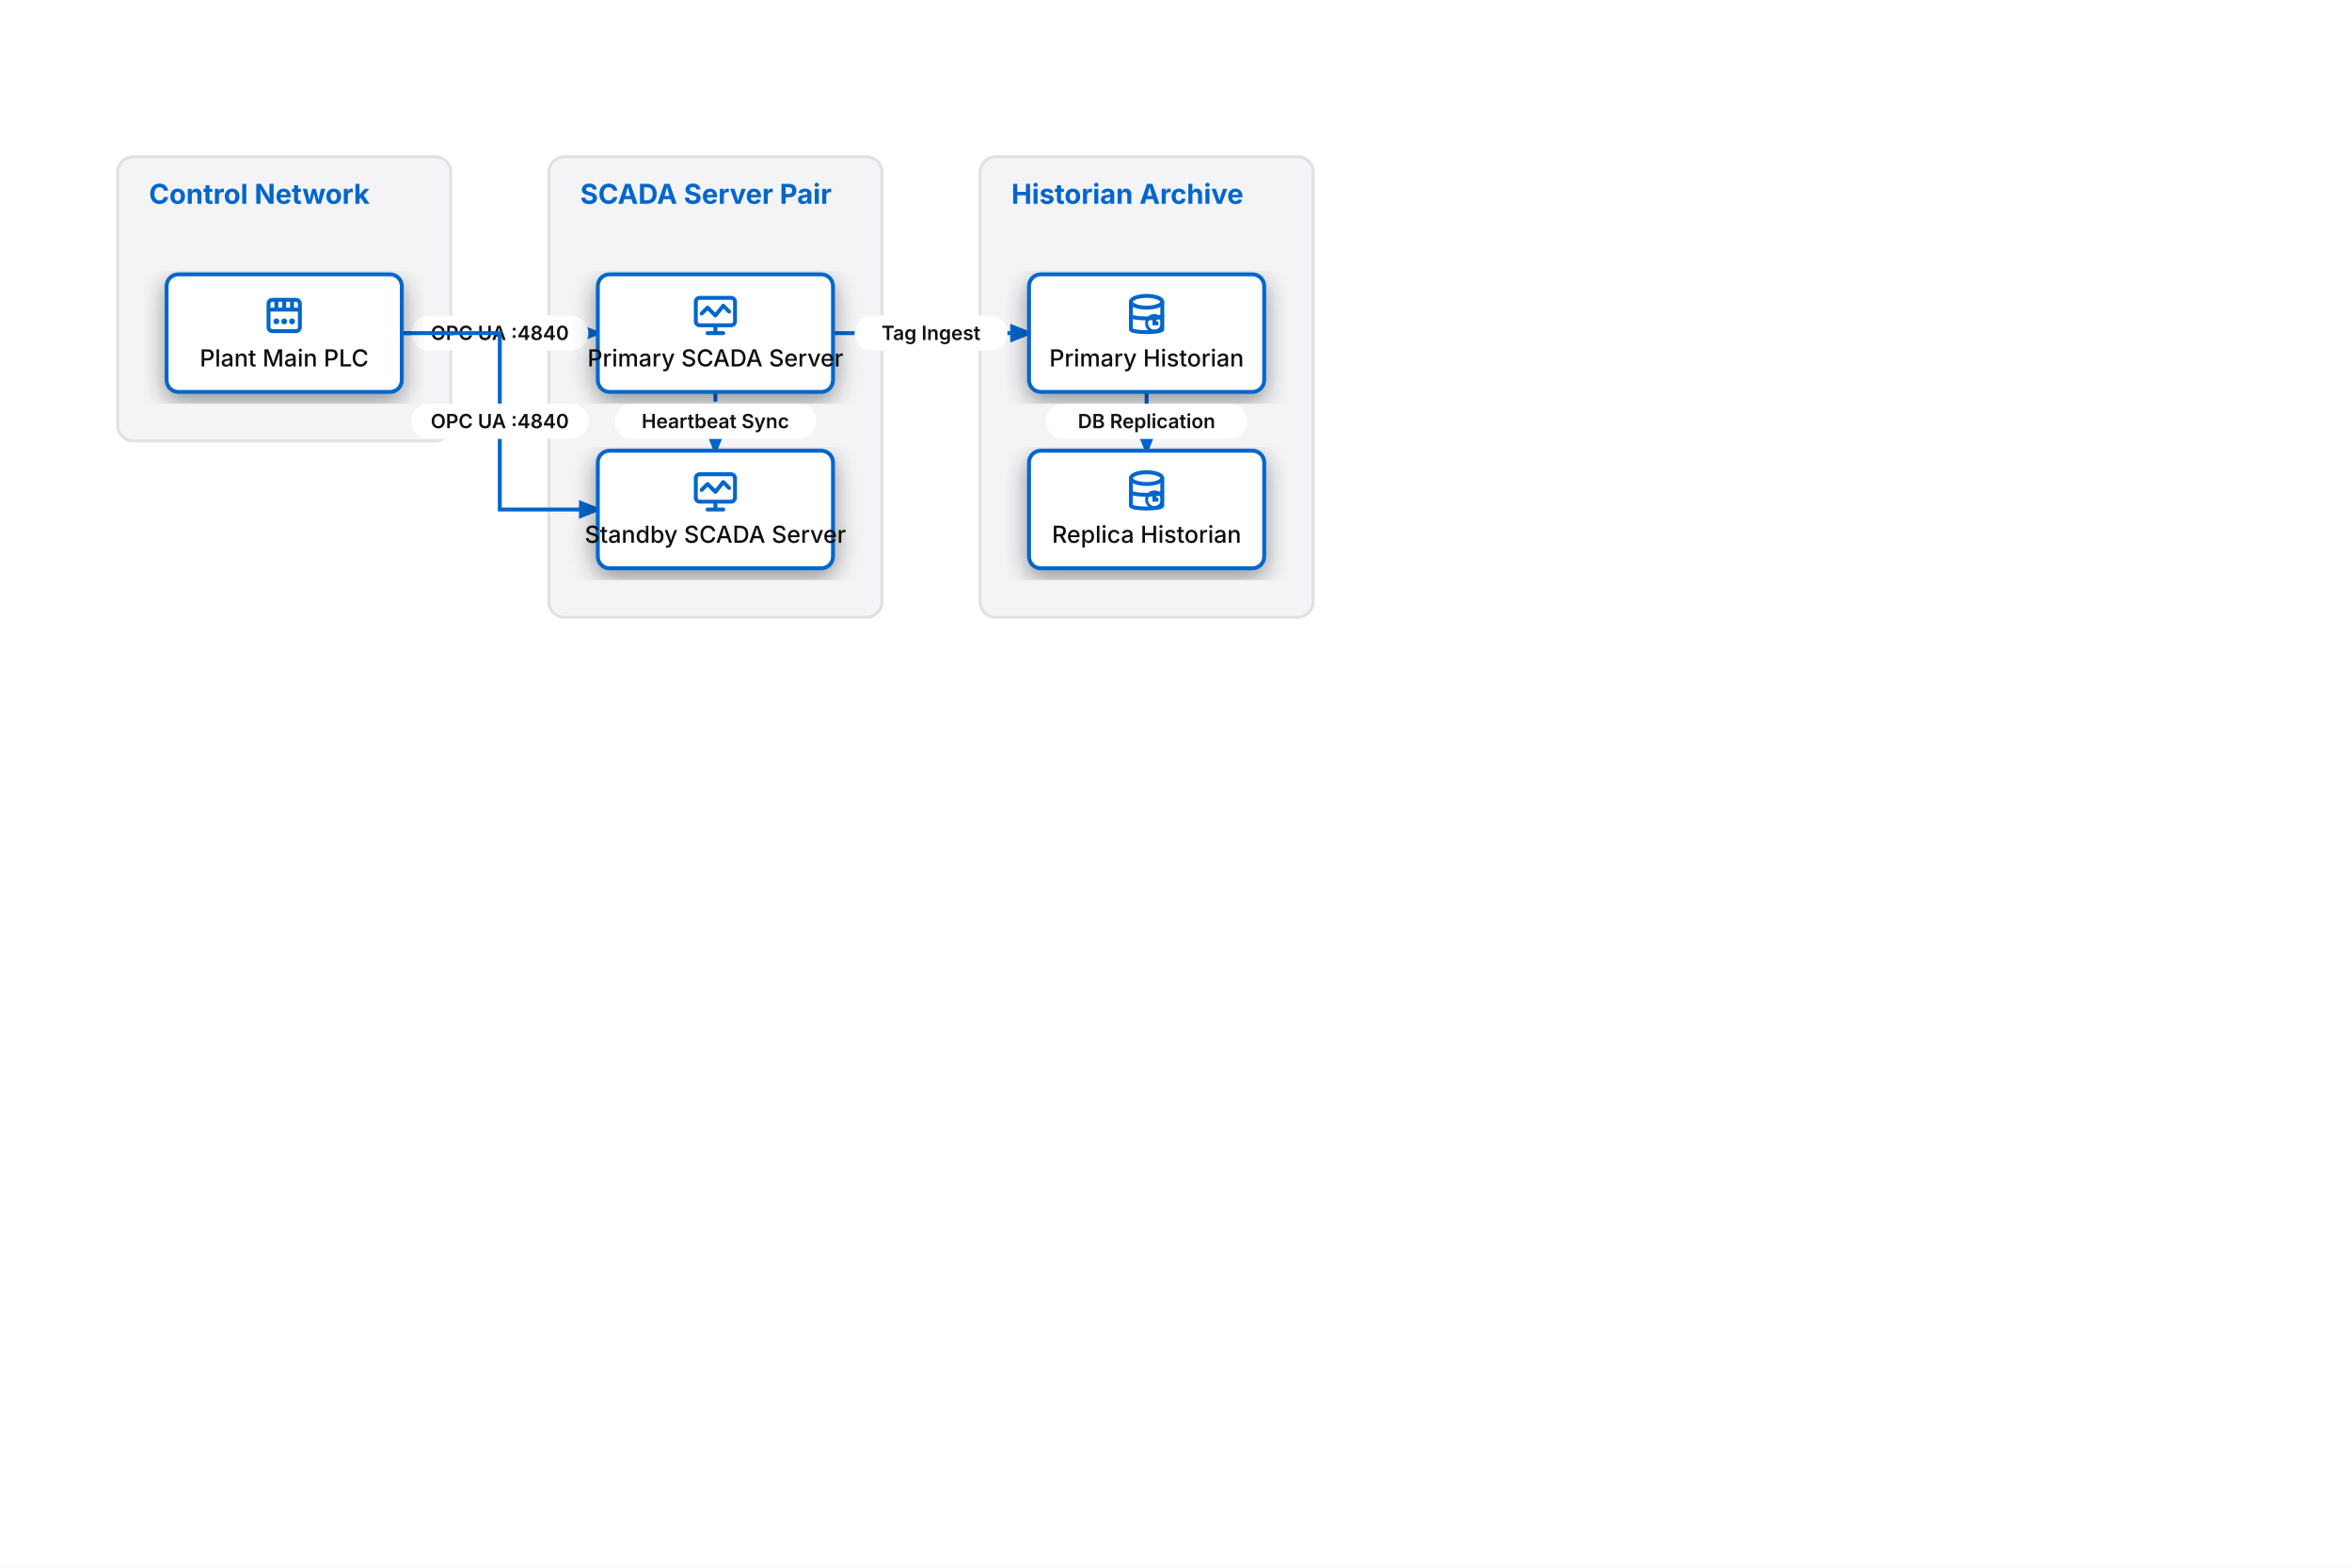
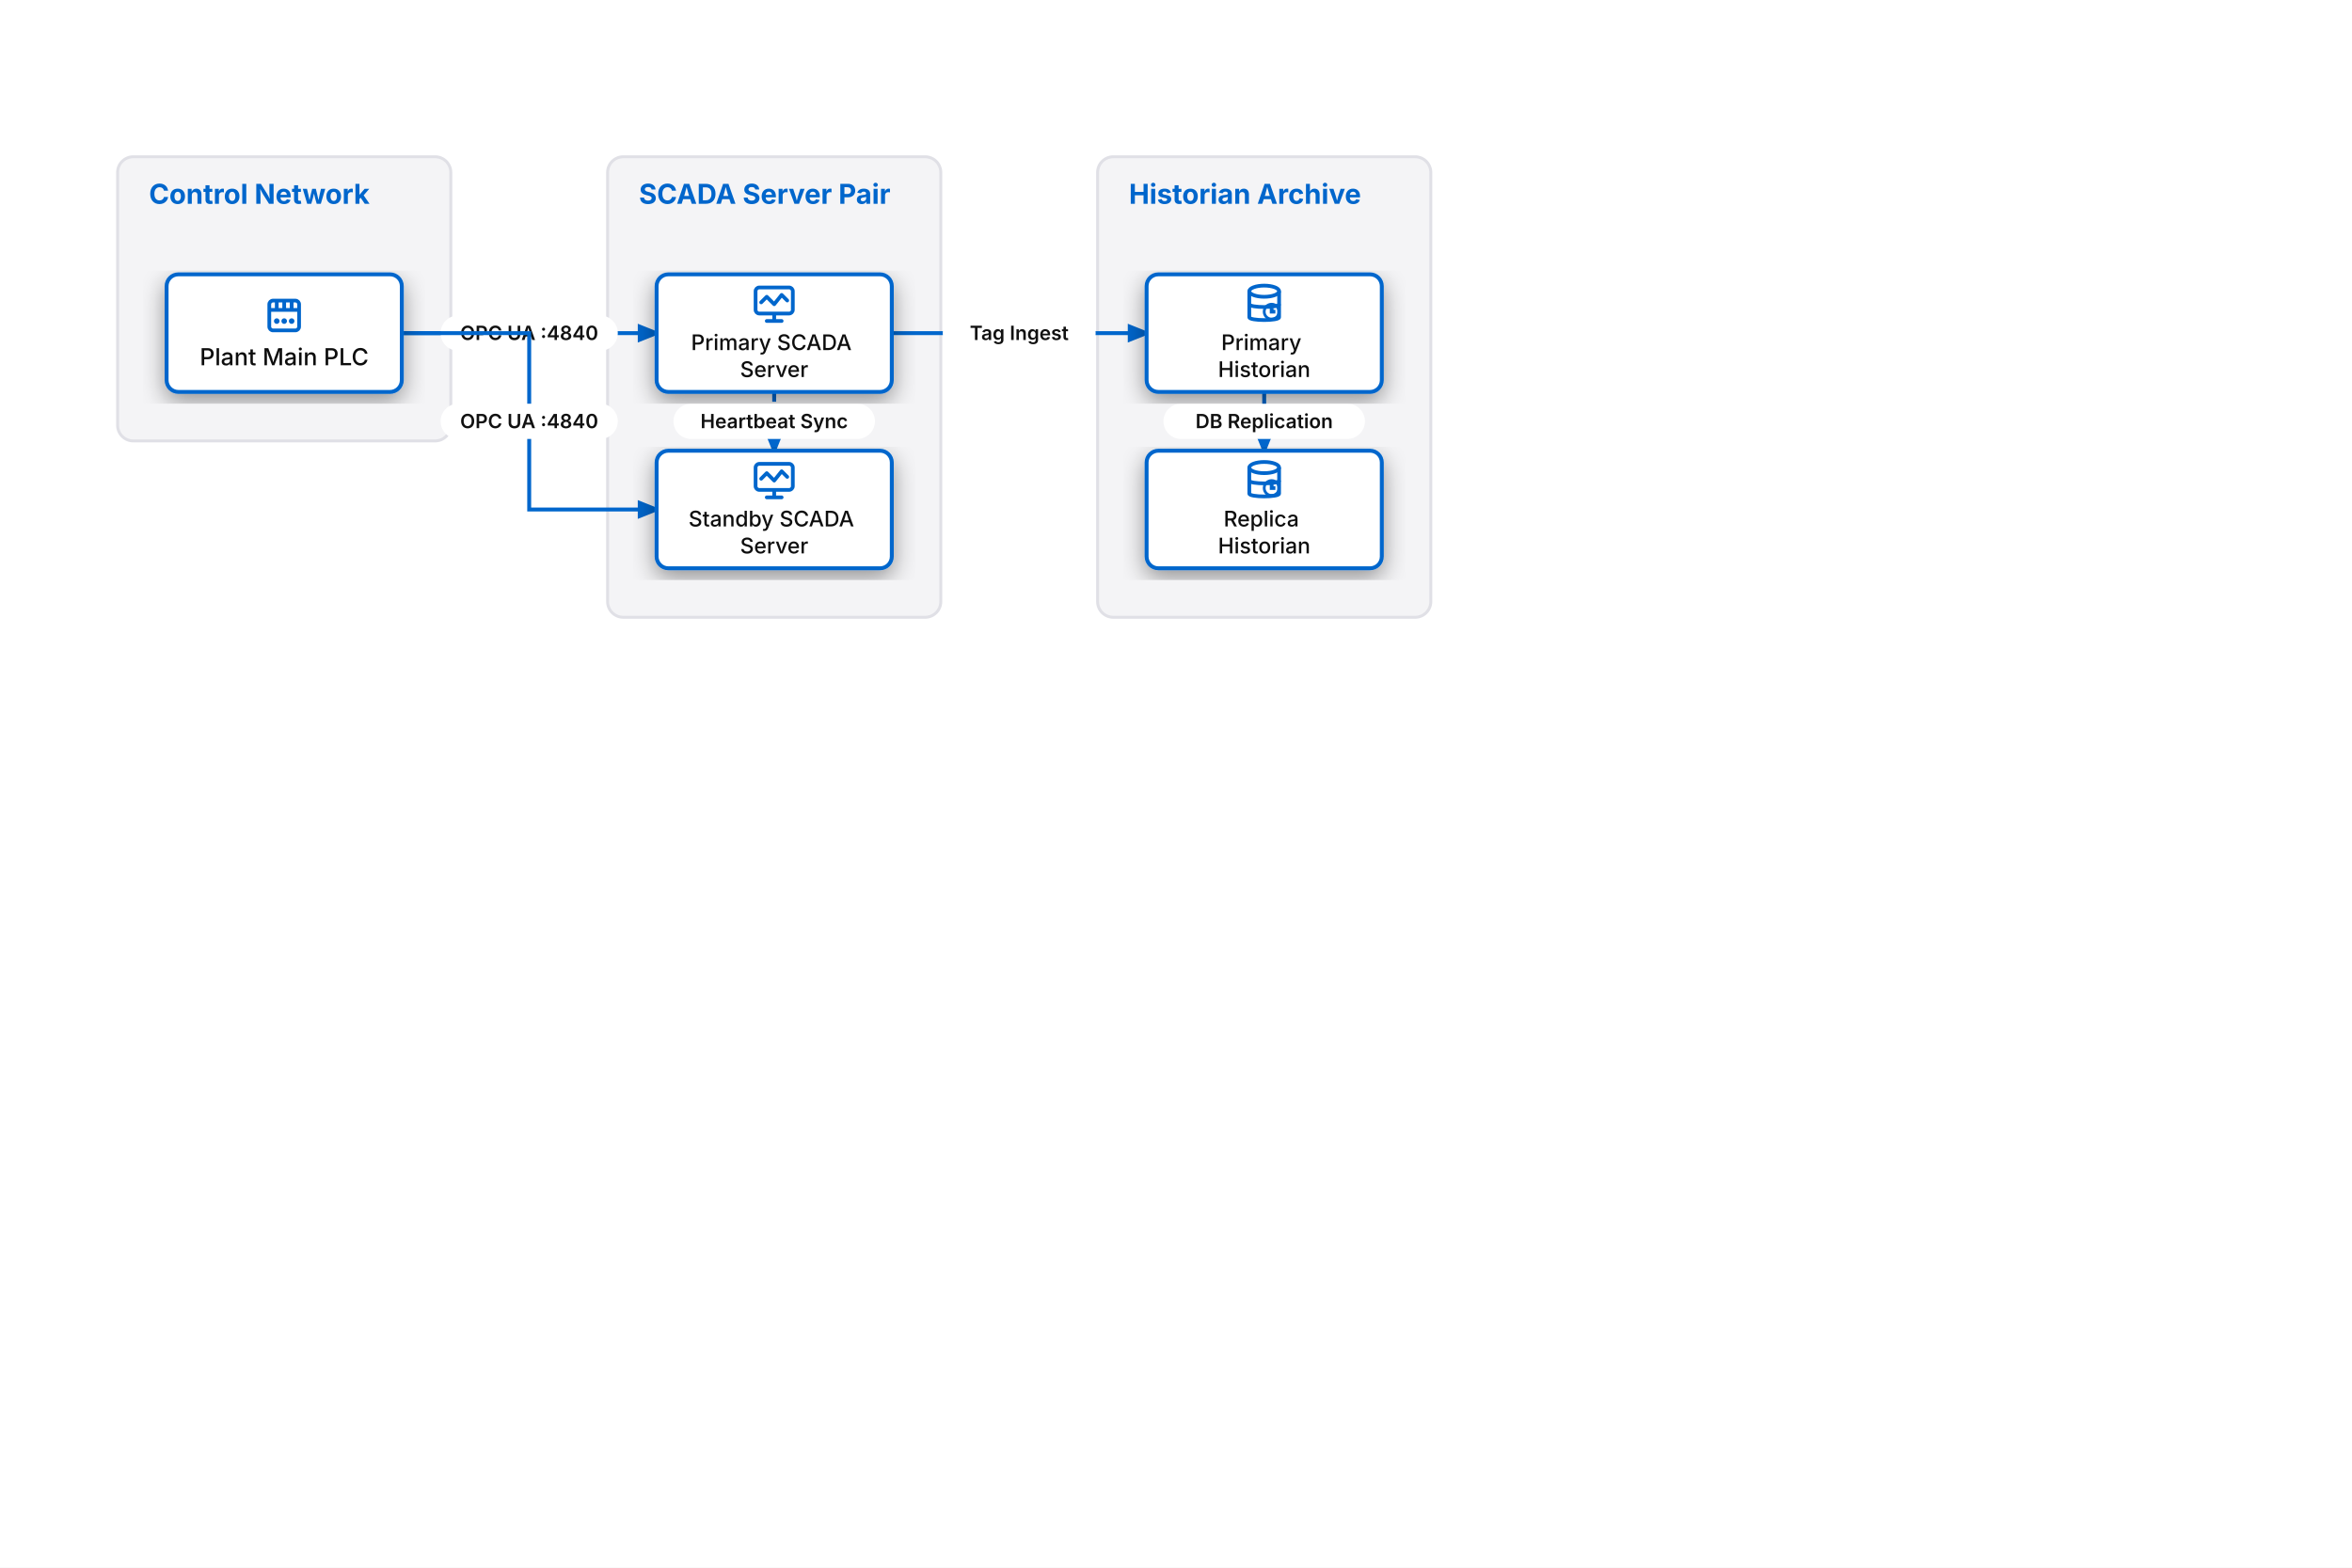
- <svg xmlns="http://www.w3.org/2000/svg" viewBox="0 0 1200.0 800.0" width="1200.0" height="800.0">
+ <svg xmlns="http://www.w3.org/2000/svg" viewBox="0 0 1200 800" width="1200" height="800">
  <defs>
    <marker id="arrow" viewBox="0 0 10 10" refX="8" refY="5" markerWidth="6" markerHeight="6" orient="auto-start-reverse">
      <path d="M 0 1 L 10 5 L 0 9 z" fill="#0066CC" />
+     </marker>
+     <marker id="arrow-tail" viewBox="0 0 10 10" refX="2" refY="5" markerWidth="6" markerHeight="6" orient="auto">
+       <path d="M 10 1 L 0 5 L 10 9 z" fill="#0066CC" />
    </marker>
    <filter id="shadow" x="-10%" y="-10%" width="120%" height="120%">
      <feDropShadow dx="0" dy="4" stdDeviation="6" flood-color="#000000" flood-opacity="0.4" />
    </filter>
  </defs>
  <rect width="100%" height="100%" fill="#FFFFFF" />
  <g id="group_1">
    <rect x="60.0" y="80.0" width="170.0" height="145.0" rx="8" fill="#F4F4F6" stroke="#E0E0E6" stroke-width="1.5" />
    <text x="76.0" y="104.0" fill="#0066CC" font-family="Inter, -apple-system, BlinkMacSystemFont, 'Segoe UI', Roboto, sans-serif" font-size="14" font-weight="bold">Control Network</text>
  </g>
  <g id="group_2">
-     <rect x="280.0" y="80.0" width="170.0" height="235.0" rx="8" fill="#F4F4F6" stroke="#E0E0E6" stroke-width="1.5" />
-     <text x="296.0" y="104.0" fill="#0066CC" font-family="Inter, -apple-system, BlinkMacSystemFont, 'Segoe UI', Roboto, sans-serif" font-size="14" font-weight="bold">SCADA Server Pair</text>
+     <rect x="310.0" y="80.0" width="170.0" height="235.0" rx="8" fill="#F4F4F6" stroke="#E0E0E6" stroke-width="1.5" />
+     <text x="326.0" y="104.0" fill="#0066CC" font-family="Inter, -apple-system, BlinkMacSystemFont, 'Segoe UI', Roboto, sans-serif" font-size="14" font-weight="bold">SCADA Server Pair</text>
  </g>
  <g id="group_3">
-     <rect x="500.0" y="80.0" width="170.0" height="235.0" rx="8" fill="#F4F4F6" stroke="#E0E0E6" stroke-width="1.5" />
-     <text x="516.0" y="104.0" fill="#0066CC" font-family="Inter, -apple-system, BlinkMacSystemFont, 'Segoe UI', Roboto, sans-serif" font-size="14" font-weight="bold">Historian Archive</text>
+     <rect x="560.0" y="80.0" width="170.0" height="235.0" rx="8" fill="#F4F4F6" stroke="#E0E0E6" stroke-width="1.5" />
+     <text x="576.0" y="104.0" fill="#0066CC" font-family="Inter, -apple-system, BlinkMacSystemFont, 'Segoe UI', Roboto, sans-serif" font-size="14" font-weight="bold">Historian Archive</text>
  </g>
-   <path d="M 205.0 170.0 L 305.0 170.0" fill="none" stroke="#0066CC" stroke-width="2" marker-end="url(#arrow)" />
+   <path d="M 205.0 170.0 L 335.0 170.0" fill="none" stroke="#0066CC" stroke-width="2" marker-end="url(#arrow)" />
  <g class="badge">
-     <rect x="209.8" y="161.0" width="90.4" height="18.0" rx="9.0" fill="#FFFFFF" />
-     <text x="255.0" y="173.5" fill="#111111" font-size="10.0" font-family="Inter, -apple-system, BlinkMacSystemFont, 'Segoe UI', Roboto, sans-serif" font-weight="600" text-anchor="middle">OPC UA :4840</text>
+     <rect x="224.8" y="161.0" width="90.4" height="18.0" rx="9.0" fill="#FFFFFF" />
+     <text x="270.0" y="173.5" fill="#111111" font-size="10.0" font-family="Inter, -apple-system, BlinkMacSystemFont, 'Segoe UI', Roboto, sans-serif" font-weight="600" text-anchor="middle">OPC UA :4840</text>
  </g>
-   <path d="M 205.0 170.0 L 255.0 170.0 L 255.0 260.0 L 305.0 260.0" fill="none" stroke="#0066CC" stroke-width="2" marker-end="url(#arrow)" />
+   <path d="M 205.0 170.0 L 270.0 170.0 L 270.0 260.0 L 335.0 260.0" fill="none" stroke="#0066CC" stroke-width="2" marker-end="url(#arrow)" />
  <g class="badge">
-     <rect x="209.8" y="206.0" width="90.4" height="18.0" rx="9.0" fill="#FFFFFF" />
-     <text x="255.0" y="218.5" fill="#111111" font-size="10.0" font-family="Inter, -apple-system, BlinkMacSystemFont, 'Segoe UI', Roboto, sans-serif" font-weight="600" text-anchor="middle">OPC UA :4840</text>
+     <rect x="224.8" y="206.0" width="90.4" height="18.0" rx="9.0" fill="#FFFFFF" />
+     <text x="270.0" y="218.5" fill="#111111" font-size="10.0" font-family="Inter, -apple-system, BlinkMacSystemFont, 'Segoe UI', Roboto, sans-serif" font-weight="600" text-anchor="middle">OPC UA :4840</text>
  </g>
-   <path d="M 365.0 200.0 L 365.0 230.0" fill="none" stroke="#0066CC" stroke-width="2" stroke-dasharray="5,5" marker-end="url(#arrow)" />
+   <path d="M 395.0 200.0 L 395.0 230.0" fill="none" stroke="#0066CC" stroke-width="2" stroke-dasharray="5,5" marker-end="url(#arrow)" />
  <g class="badge">
-     <rect x="313.6" y="206.0" width="102.8" height="18.0" rx="9.0" fill="#FFFFFF" />
-     <text x="365.0" y="218.5" fill="#111111" font-size="10.0" font-family="Inter, -apple-system, BlinkMacSystemFont, 'Segoe UI', Roboto, sans-serif" font-weight="600" text-anchor="middle">Heartbeat Sync</text>
+     <rect x="343.6" y="206.0" width="102.8" height="18.0" rx="9.0" fill="#FFFFFF" />
+     <text x="395.0" y="218.5" fill="#111111" font-size="10.0" font-family="Inter, -apple-system, BlinkMacSystemFont, 'Segoe UI', Roboto, sans-serif" font-weight="600" text-anchor="middle">Heartbeat Sync</text>
  </g>
-   <path d="M 425.0 170.0 L 525.0 170.0" fill="none" stroke="#0066CC" stroke-width="2" marker-end="url(#arrow)" />
+   <path d="M 455.0 170.0 L 585.0 170.0" fill="none" stroke="#0066CC" stroke-width="2" marker-end="url(#arrow)" />
  <g class="badge">
-     <rect x="436.0" y="161.0" width="78.0" height="18.0" rx="9.0" fill="#FFFFFF" />
-     <text x="475.0" y="173.5" fill="#111111" font-size="10.0" font-family="Inter, -apple-system, BlinkMacSystemFont, 'Segoe UI', Roboto, sans-serif" font-weight="600" text-anchor="middle">Tag Ingest</text>
+     <rect x="481.0" y="161.0" width="78.0" height="18.0" rx="9.0" fill="#FFFFFF" />
+     <text x="520.0" y="173.5" fill="#111111" font-size="10.0" font-family="Inter, -apple-system, BlinkMacSystemFont, 'Segoe UI', Roboto, sans-serif" font-weight="600" text-anchor="middle">Tag Ingest</text>
  </g>
-   <path d="M 585.0 200.0 L 585.0 230.0" fill="none" stroke="#0066CC" stroke-width="2" marker-end="url(#arrow)" />
+   <path d="M 645.0 200.0 L 645.0 230.0" fill="none" stroke="#0066CC" stroke-width="2" marker-end="url(#arrow)" />
  <g class="badge">
-     <rect x="533.6" y="206.0" width="102.8" height="18.0" rx="9.0" fill="#FFFFFF" />
-     <text x="585.0" y="218.5" fill="#111111" font-size="10.0" font-family="Inter, -apple-system, BlinkMacSystemFont, 'Segoe UI', Roboto, sans-serif" font-weight="600" text-anchor="middle">DB Replication</text>
+     <rect x="593.6" y="206.0" width="102.8" height="18.0" rx="9.0" fill="#FFFFFF" />
+     <text x="645.0" y="218.5" fill="#111111" font-size="10.0" font-family="Inter, -apple-system, BlinkMacSystemFont, 'Segoe UI', Roboto, sans-serif" font-weight="600" text-anchor="middle">DB Replication</text>
  </g>
  <g id="plc_main" filter="url(#shadow)">
    <rect x="85.0" y="140.0" width="120.0" height="60.0" rx="6.0" fill="#FFFFFF" stroke="#0066CC" stroke-width="2.0" />
-     <g class="icon icon-plc" transform="translate(133.0, 149.0) scale(1.0)">
+     <g class="icon icon-plc" transform="translate(133.6, 149.6) scale(0.95)">
      <rect x="4" y="4" width="16" height="16" rx="2" fill="none" stroke="#0066CC" stroke-width="2.0" />
      <line x1="4" y1="9" x2="20" y2="9" stroke="#0066CC" stroke-width="2.0" />
      <line x1="8" y1="4" x2="8" y2="9" stroke="#0066CC" stroke-width="2.0" />
      <line x1="12" y1="4" x2="12" y2="9" stroke="#0066CC" stroke-width="2.0" />
      <line x1="16" y1="4" x2="16" y2="9" stroke="#0066CC" stroke-width="2.0" />
      <circle cx="8" cy="15" r="1.5" fill="#0066CC" />
      <circle cx="12" cy="15" r="1.5" fill="#0066CC" />
      <circle cx="16" cy="15" r="1.5" fill="#0066CC" />
    </g>
-     <text x="145.0" y="187.0" text-anchor="middle" fill="#111111" font-family="Inter, -apple-system, BlinkMacSystemFont, 'Segoe UI', Roboto, sans-serif" font-size="12" font-weight="500">Plant Main PLC</text>
+     <text x="145.0" y="186.4" text-anchor="middle" fill="#111111" font-family="Inter, -apple-system, BlinkMacSystemFont, 'Segoe UI', Roboto, sans-serif" font-size="12" font-weight="500">Plant Main PLC</text>
  </g>
  <g id="scada_pri" filter="url(#shadow)">
-     <rect x="305.0" y="140.0" width="120.0" height="60.0" rx="6.0" fill="#FFFFFF" stroke="#0066CC" stroke-width="2.0" />
-     <g class="icon icon-scada" transform="translate(353.0, 149.0) scale(1.0)">
+     <rect x="335.0" y="140.0" width="120.0" height="60.0" rx="6.0" fill="#FFFFFF" stroke="#0066CC" stroke-width="2.0" />
+     <g class="icon icon-scada" transform="translate(383.6, 143.85) scale(0.95)">
      <rect x="2" y="3" width="20" height="14" rx="2" fill="none" stroke="#0066CC" stroke-width="2.0" />
      <line x1="8" y1="21" x2="16" y2="21" stroke="#0066CC" stroke-width="2.0" stroke-linecap="round" />
      <line x1="12" y1="17" x2="12" y2="21" stroke="#0066CC" stroke-width="2.0" />
      <polyline points="5 11 8 8 12 12 16 7 19 10" fill="none" stroke="#0066CC" stroke-width="2.0" stroke-linecap="round" stroke-linejoin="round" />
    </g>
-     <text x="365.0" y="187.0" text-anchor="middle" fill="#111111" font-family="Inter, -apple-system, BlinkMacSystemFont, 'Segoe UI', Roboto, sans-serif" font-size="12" font-weight="500">Primary SCADA Server</text>
+     <text x="395.0" y="178.65" text-anchor="middle" fill="#111111" font-family="Inter, -apple-system, BlinkMacSystemFont, 'Segoe UI', Roboto, sans-serif" font-size="11.0" font-weight="500">
+       <tspan x="395.0" dy="0">Primary SCADA</tspan>
+       <tspan x="395.0" dy="13.75">Server</tspan>
+     </text>
  </g>
  <g id="scada_sec" filter="url(#shadow)">
-     <rect x="305.0" y="230.0" width="120.0" height="60.0" rx="6.0" fill="#FFFFFF" stroke="#0066CC" stroke-width="2.0" />
-     <g class="icon icon-scada" transform="translate(353.0, 239.0) scale(1.0)">
+     <rect x="335.0" y="230.0" width="120.0" height="60.0" rx="6.0" fill="#FFFFFF" stroke="#0066CC" stroke-width="2.0" />
+     <g class="icon icon-scada" transform="translate(383.6, 233.85) scale(0.95)">
      <rect x="2" y="3" width="20" height="14" rx="2" fill="none" stroke="#0066CC" stroke-width="2.0" />
      <line x1="8" y1="21" x2="16" y2="21" stroke="#0066CC" stroke-width="2.0" stroke-linecap="round" />
      <line x1="12" y1="17" x2="12" y2="21" stroke="#0066CC" stroke-width="2.0" />
      <polyline points="5 11 8 8 12 12 16 7 19 10" fill="none" stroke="#0066CC" stroke-width="2.0" stroke-linecap="round" stroke-linejoin="round" />
    </g>
-     <text x="365.0" y="277.0" text-anchor="middle" fill="#111111" font-family="Inter, -apple-system, BlinkMacSystemFont, 'Segoe UI', Roboto, sans-serif" font-size="12" font-weight="500">Standby SCADA Server</text>
+     <text x="395.0" y="268.65" text-anchor="middle" fill="#111111" font-family="Inter, -apple-system, BlinkMacSystemFont, 'Segoe UI', Roboto, sans-serif" font-size="11.0" font-weight="500">
+       <tspan x="395.0" dy="0">Standby SCADA</tspan>
+       <tspan x="395.0" dy="13.75">Server</tspan>
+     </text>
  </g>
  <g id="hist_pri" filter="url(#shadow)">
-     <rect x="525.0" y="140.0" width="120.0" height="60.0" rx="6.0" fill="#FFFFFF" stroke="#0066CC" stroke-width="2.0" />
-     <g class="icon icon-historian" transform="translate(573.0, 149.0) scale(1.0)">
+     <rect x="585.0" y="140.0" width="120.0" height="60.0" rx="6.0" fill="#FFFFFF" stroke="#0066CC" stroke-width="2.0" />
+     <g class="icon icon-historian" transform="translate(633.6, 143.85) scale(0.95)">
      <ellipse cx="12" cy="5" rx="8" ry="3" fill="none" stroke="#0066CC" stroke-width="2.0" />
      <path d="M 4 5 V 12 C 4 14 20 14 20 12 V 5" fill="none" stroke="#0066CC" stroke-width="2.0" />
      <path d="M 4 12 V 19 C 4 21 20 21 20 19 V 12" fill="none" stroke="#0066CC" stroke-width="2.0" />
      <circle cx="16" cy="16" r="4" fill="none" stroke="#0066CC" stroke-width="1.5" />
      <polyline points="16 14 16 16 18 16" fill="none" stroke="#0066CC" stroke-width="2.0" />
    </g>
-     <text x="585.0" y="187.0" text-anchor="middle" fill="#111111" font-family="Inter, -apple-system, BlinkMacSystemFont, 'Segoe UI', Roboto, sans-serif" font-size="12" font-weight="500">Primary Historian</text>
+     <text x="645.0" y="178.65" text-anchor="middle" fill="#111111" font-family="Inter, -apple-system, BlinkMacSystemFont, 'Segoe UI', Roboto, sans-serif" font-size="11.0" font-weight="500">
+       <tspan x="645.0" dy="0">Primary</tspan>
+       <tspan x="645.0" dy="13.75">Historian</tspan>
+     </text>
  </g>
  <g id="hist_sec" filter="url(#shadow)">
-     <rect x="525.0" y="230.0" width="120.0" height="60.0" rx="6.0" fill="#FFFFFF" stroke="#0066CC" stroke-width="2.0" />
-     <g class="icon icon-historian" transform="translate(573.0, 239.0) scale(1.0)">
+     <rect x="585.0" y="230.0" width="120.0" height="60.0" rx="6.0" fill="#FFFFFF" stroke="#0066CC" stroke-width="2.0" />
+     <g class="icon icon-historian" transform="translate(633.6, 233.85) scale(0.95)">
      <ellipse cx="12" cy="5" rx="8" ry="3" fill="none" stroke="#0066CC" stroke-width="2.0" />
      <path d="M 4 5 V 12 C 4 14 20 14 20 12 V 5" fill="none" stroke="#0066CC" stroke-width="2.0" />
      <path d="M 4 12 V 19 C 4 21 20 21 20 19 V 12" fill="none" stroke="#0066CC" stroke-width="2.0" />
      <circle cx="16" cy="16" r="4" fill="none" stroke="#0066CC" stroke-width="1.5" />
      <polyline points="16 14 16 16 18 16" fill="none" stroke="#0066CC" stroke-width="2.0" />
    </g>
-     <text x="585.0" y="277.0" text-anchor="middle" fill="#111111" font-family="Inter, -apple-system, BlinkMacSystemFont, 'Segoe UI', Roboto, sans-serif" font-size="12" font-weight="500">Replica Historian</text>
+     <text x="645.0" y="268.65" text-anchor="middle" fill="#111111" font-family="Inter, -apple-system, BlinkMacSystemFont, 'Segoe UI', Roboto, sans-serif" font-size="11.0" font-weight="500">
+       <tspan x="645.0" dy="0">Replica</tspan>
+       <tspan x="645.0" dy="13.75">Historian</tspan>
+     </text>
  </g>
</svg>
